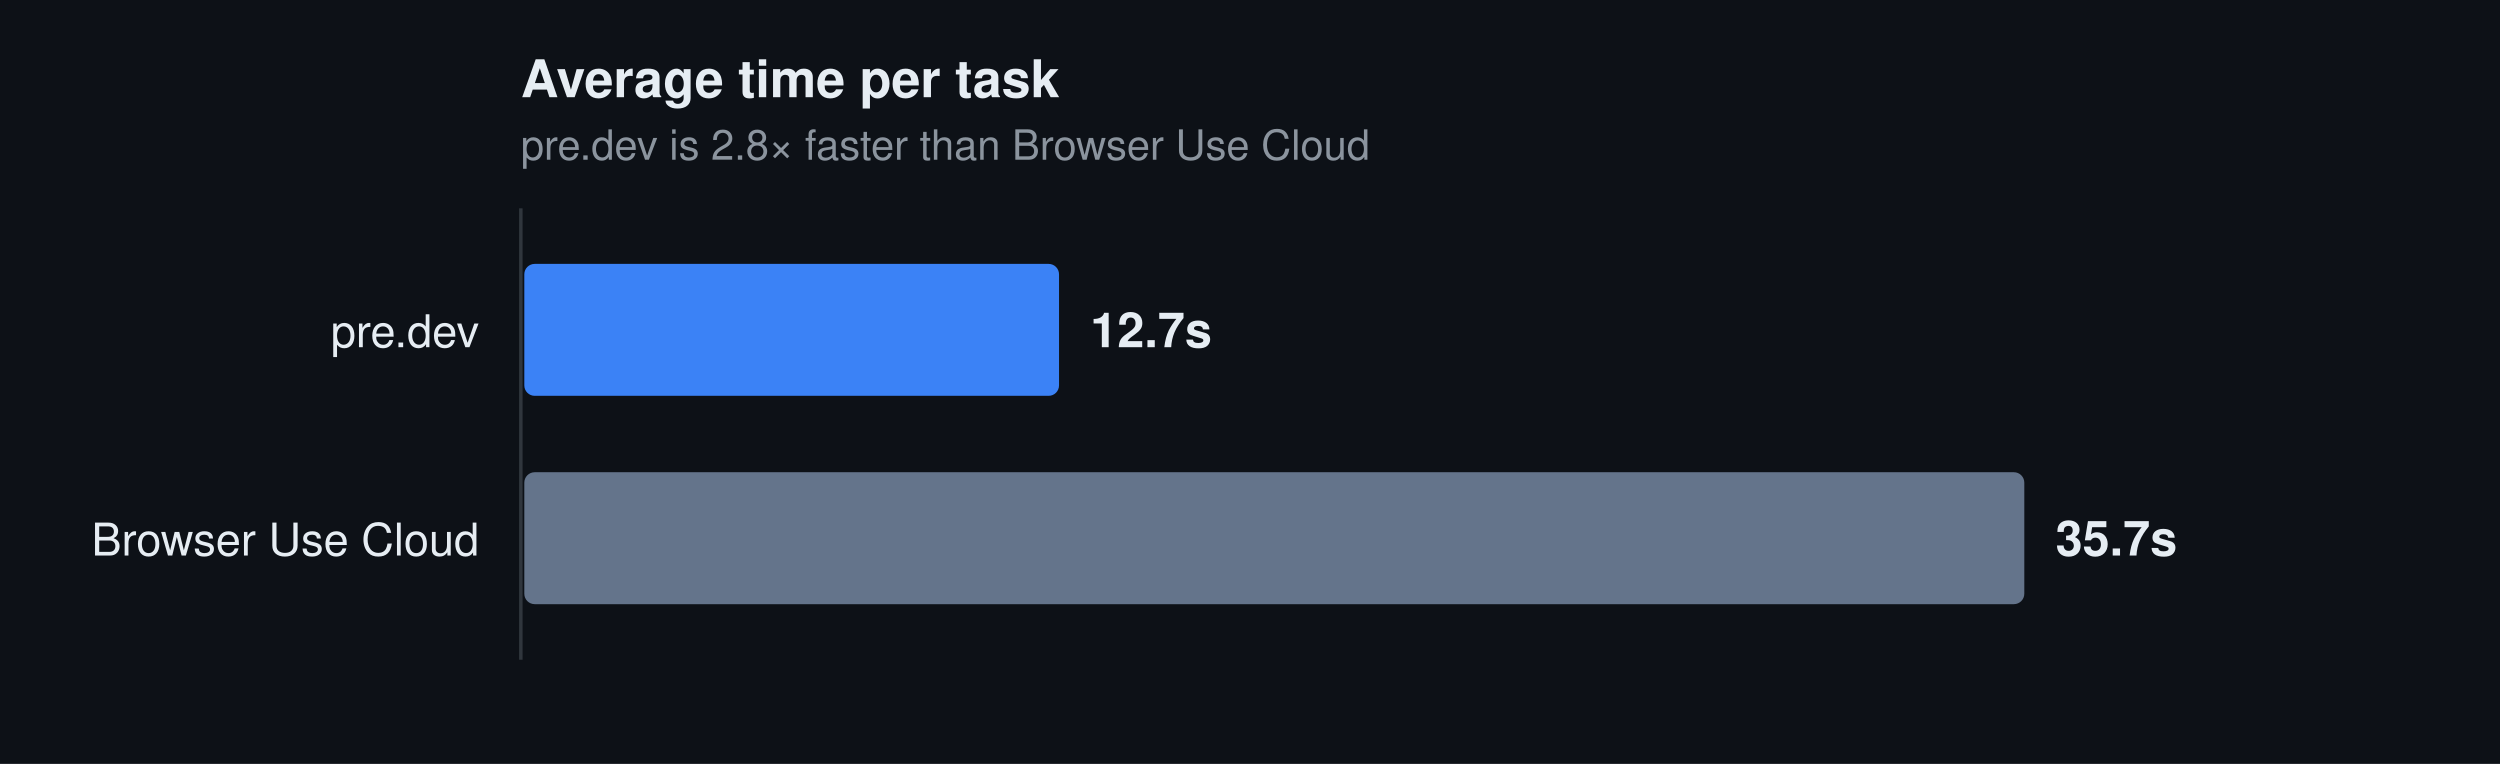
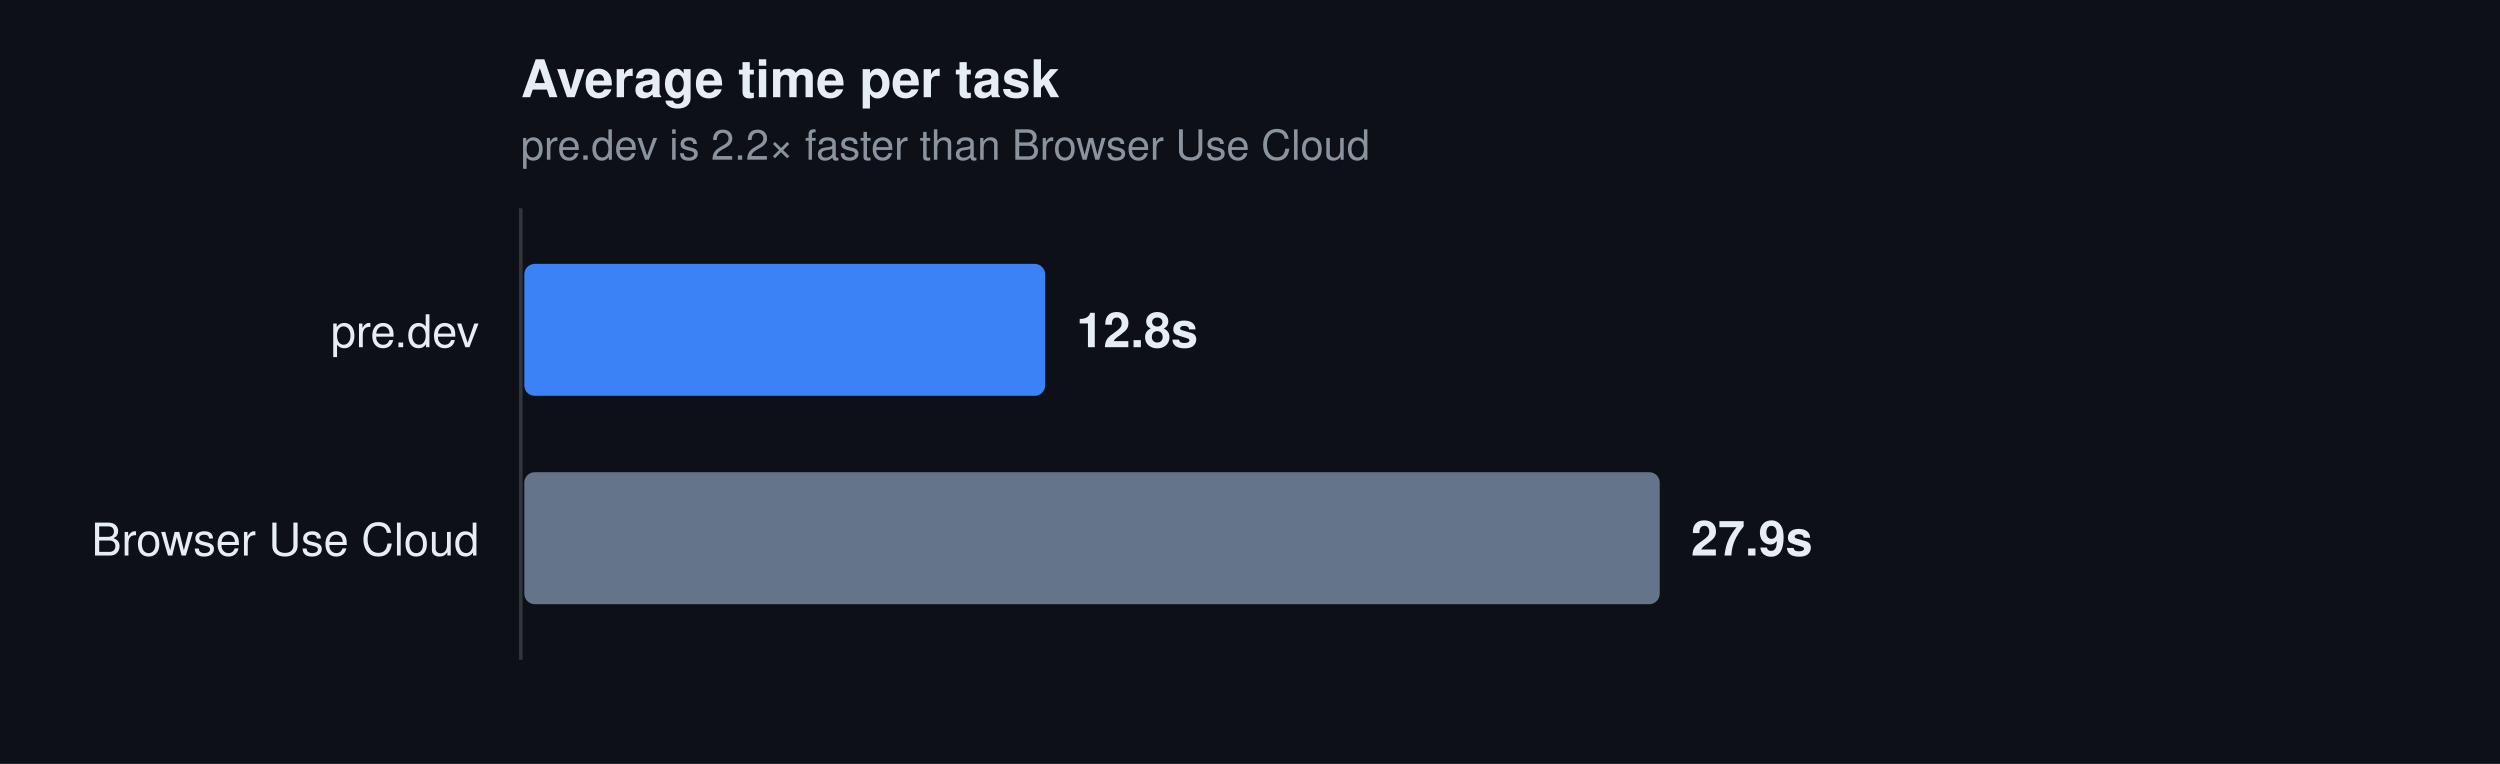
<svg xmlns="http://www.w3.org/2000/svg" viewBox="0 0 720 220" font-family="-apple-system,BlinkMacSystemFont,Segoe UI,Helvetica,Arial,sans-serif">
  <rect width="720" height="220" fill="#0d1117" />
  <text x="150" y="28" fill="#e6edf3" font-size="15" font-weight="600">Average time per task</text>
-   <text x="150" y="46" fill="#8b949e" font-size="12">pre.dev is 2.8× faster than Browser Use Cloud</text>
+   <text x="150" y="46" fill="#8b949e" font-size="12">pre.dev is 2.2× faster than Browser Use Cloud</text>
  <line x1="150" y1="60" x2="150" y2="190" stroke="#30363d" stroke-width="1" />
  <text x="138" y="100" fill="#e6edf3" font-size="13" font-weight="500" text-anchor="end">pre.dev</text>
-   <rect x="151" y="76" width="154" height="38" fill="#3b82f6" rx="3" />
-   <text x="314" y="100" fill="#e6edf3" font-size="14" font-weight="700">12.7s</text>
+   <rect x="151" y="76" width="150" height="38" fill="#3b82f6" rx="3" />
+   <text x="310" y="100" fill="#e6edf3" font-size="14" font-weight="700">12.8s</text>
  <text x="138" y="160" fill="#e6edf3" font-size="13" font-weight="500" text-anchor="end">Browser Use Cloud</text>
-   <rect x="151" y="136" width="432" height="38" fill="#64748b" rx="3" />
-   <text x="592" y="160" fill="#e6edf3" font-size="14" font-weight="700">35.7s</text>
+   <rect x="151" y="136" width="327" height="38" fill="#64748b" rx="3" />
+   <text x="487" y="160" fill="#e6edf3" font-size="14" font-weight="700">27.9s</text>
</svg>
